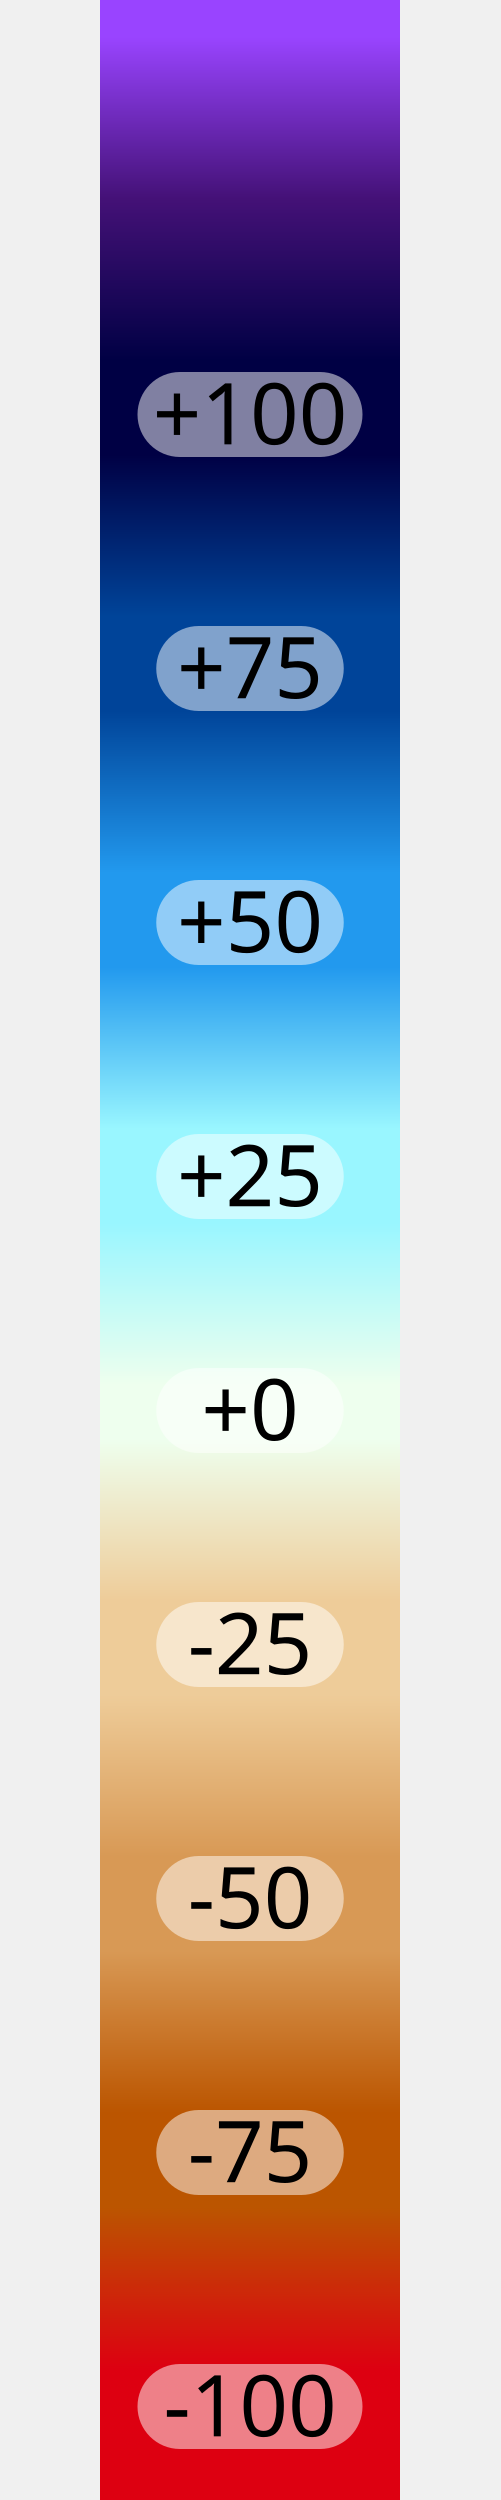
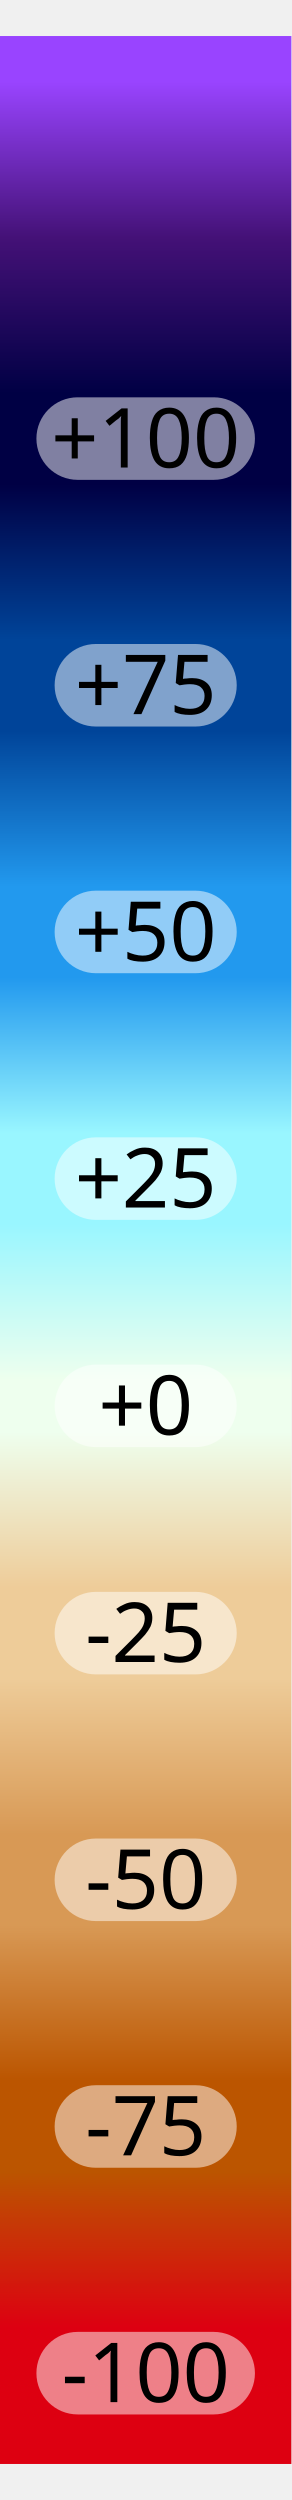
- <svg xmlns="http://www.w3.org/2000/svg" width="60" height="300" viewBox="0 0 12 100">
+ <svg xmlns="http://www.w3.org/2000/svg" width="31" height="266" viewBox="0 0 12 100">
  <defs>
    <linearGradient id="legend-gradient-0f562" x1="0" x2="0" y1="0" y2="1">
      <stop offset="1.87%" stop-color="#9944ff" />
      <stop offset="8.29%" stop-color="#441177" />
      <stop offset="8.29%" stop-color="#441177" />
      <stop offset="14.71%" stop-color="#000044" />
      <stop offset="14.71%" stop-color="#000044" />
      <stop offset="18.45%" stop-color="#000044" />
      <stop offset="18.45%" stop-color="#000044" />
      <stop offset="24.87%" stop-color="#004499" />
      <stop offset="24.87%" stop-color="#004499" />
      <stop offset="28.61%" stop-color="#004499" />
      <stop offset="28.61%" stop-color="#004499" />
      <stop offset="35.03%" stop-color="#2299ee" />
      <stop offset="35.03%" stop-color="#2299ee" />
      <stop offset="38.77%" stop-color="#2299ee" />
      <stop offset="38.77%" stop-color="#2299ee" />
      <stop offset="45.19%" stop-color="#99f6ff" />
      <stop offset="45.19%" stop-color="#99f6ff" />
      <stop offset="48.93%" stop-color="#99f6ff" />
      <stop offset="48.93%" stop-color="#99f6ff" />
      <stop offset="55.35%" stop-color="#eeffee" />
      <stop offset="55.35%" stop-color="#eeffee" />
      <stop offset="57.49%" stop-color="#eeffee" />
      <stop offset="57.49%" stop-color="#eeffee" />
      <stop offset="63.91%" stop-color="#eecc99" />
      <stop offset="63.91%" stop-color="#eecc99" />
      <stop offset="67.65%" stop-color="#eecc99" />
      <stop offset="67.65%" stop-color="#eecc99" />
      <stop offset="74.07%" stop-color="#d89955" />
      <stop offset="74.07%" stop-color="#d89955" />
      <stop offset="77.81%" stop-color="#d89955" />
      <stop offset="77.81%" stop-color="#d89955" />
      <stop offset="84.23%" stop-color="#bb5500" />
      <stop offset="84.23%" stop-color="#bb5500" />
      <stop offset="87.97%" stop-color="#bb5500" />
      <stop offset="87.97%" stop-color="#bb5500" />
      <stop offset="94.39%" stop-color="#dd0011" />
      <stop offset="94.39%" stop-color="#dd0011" />
      <stop offset="98.13%" stop-color="#dd0011" />
    </linearGradient>
  </defs>
  <rect x="0" y="0" width="12" height="100" fill="url(#legend-gradient-0f562)" />
  <rect fill="white" fill-opacity="0.5" x="1.5" y="14.88" width="9" height="3.4" rx="1.7" ry="1.7" />
  <text x="6" y="16.58" dy="0.35em" font-family="sans-serif" font-size="3.4" style="text-anchor: middle">+100</text>
  <rect fill="white" fill-opacity="0.5" x="2.25" y="25.04" width="7.5" height="3.4" rx="1.7" ry="1.7" />
  <text x="6" y="26.74" dy="0.35em" font-family="sans-serif" font-size="3.4" style="text-anchor: middle">+75</text>
  <rect fill="white" fill-opacity="0.5" x="2.25" y="35.2" width="7.5" height="3.4" rx="1.7" ry="1.7" />
  <text x="6" y="36.9" dy="0.35em" font-family="sans-serif" font-size="3.4" style="text-anchor: middle">+50</text>
  <rect fill="white" fill-opacity="0.5" x="2.25" y="45.36" width="7.5" height="3.4" rx="1.7" ry="1.7" />
  <text x="6" y="47.06" dy="0.35em" font-family="sans-serif" font-size="3.4" style="text-anchor: middle">+25</text>
  <rect fill="white" fill-opacity="0.5" x="2.25" y="54.72" width="7.5" height="3.4" rx="1.7" ry="1.7" />
  <text x="6" y="56.42" dy="0.35em" font-family="sans-serif" font-size="3.4" style="text-anchor: middle">+0</text>
  <rect fill="white" fill-opacity="0.5" x="2.25" y="64.08" width="7.5" height="3.4" rx="1.7" ry="1.7" />
  <text x="6" y="65.78" dy="0.35em" font-family="sans-serif" font-size="3.4" style="text-anchor: middle">-25</text>
  <rect fill="white" fill-opacity="0.5" x="2.25" y="74.24" width="7.5" height="3.4" rx="1.7" ry="1.7" />
  <text x="6" y="75.94" dy="0.35em" font-family="sans-serif" font-size="3.4" style="text-anchor: middle">-50</text>
  <rect fill="white" fill-opacity="0.5" x="2.25" y="84.4" width="7.5" height="3.4" rx="1.7" ry="1.7" />
  <text x="6" y="86.1" dy="0.35em" font-family="sans-serif" font-size="3.4" style="text-anchor: middle">-75</text>
  <rect fill="white" fill-opacity="0.5" x="1.5" y="94.56" width="9" height="3.4" rx="1.7" ry="1.7" />
  <text x="6" y="96.26" dy="0.35em" font-family="sans-serif" font-size="3.4" style="text-anchor: middle">-100</text>
</svg>
